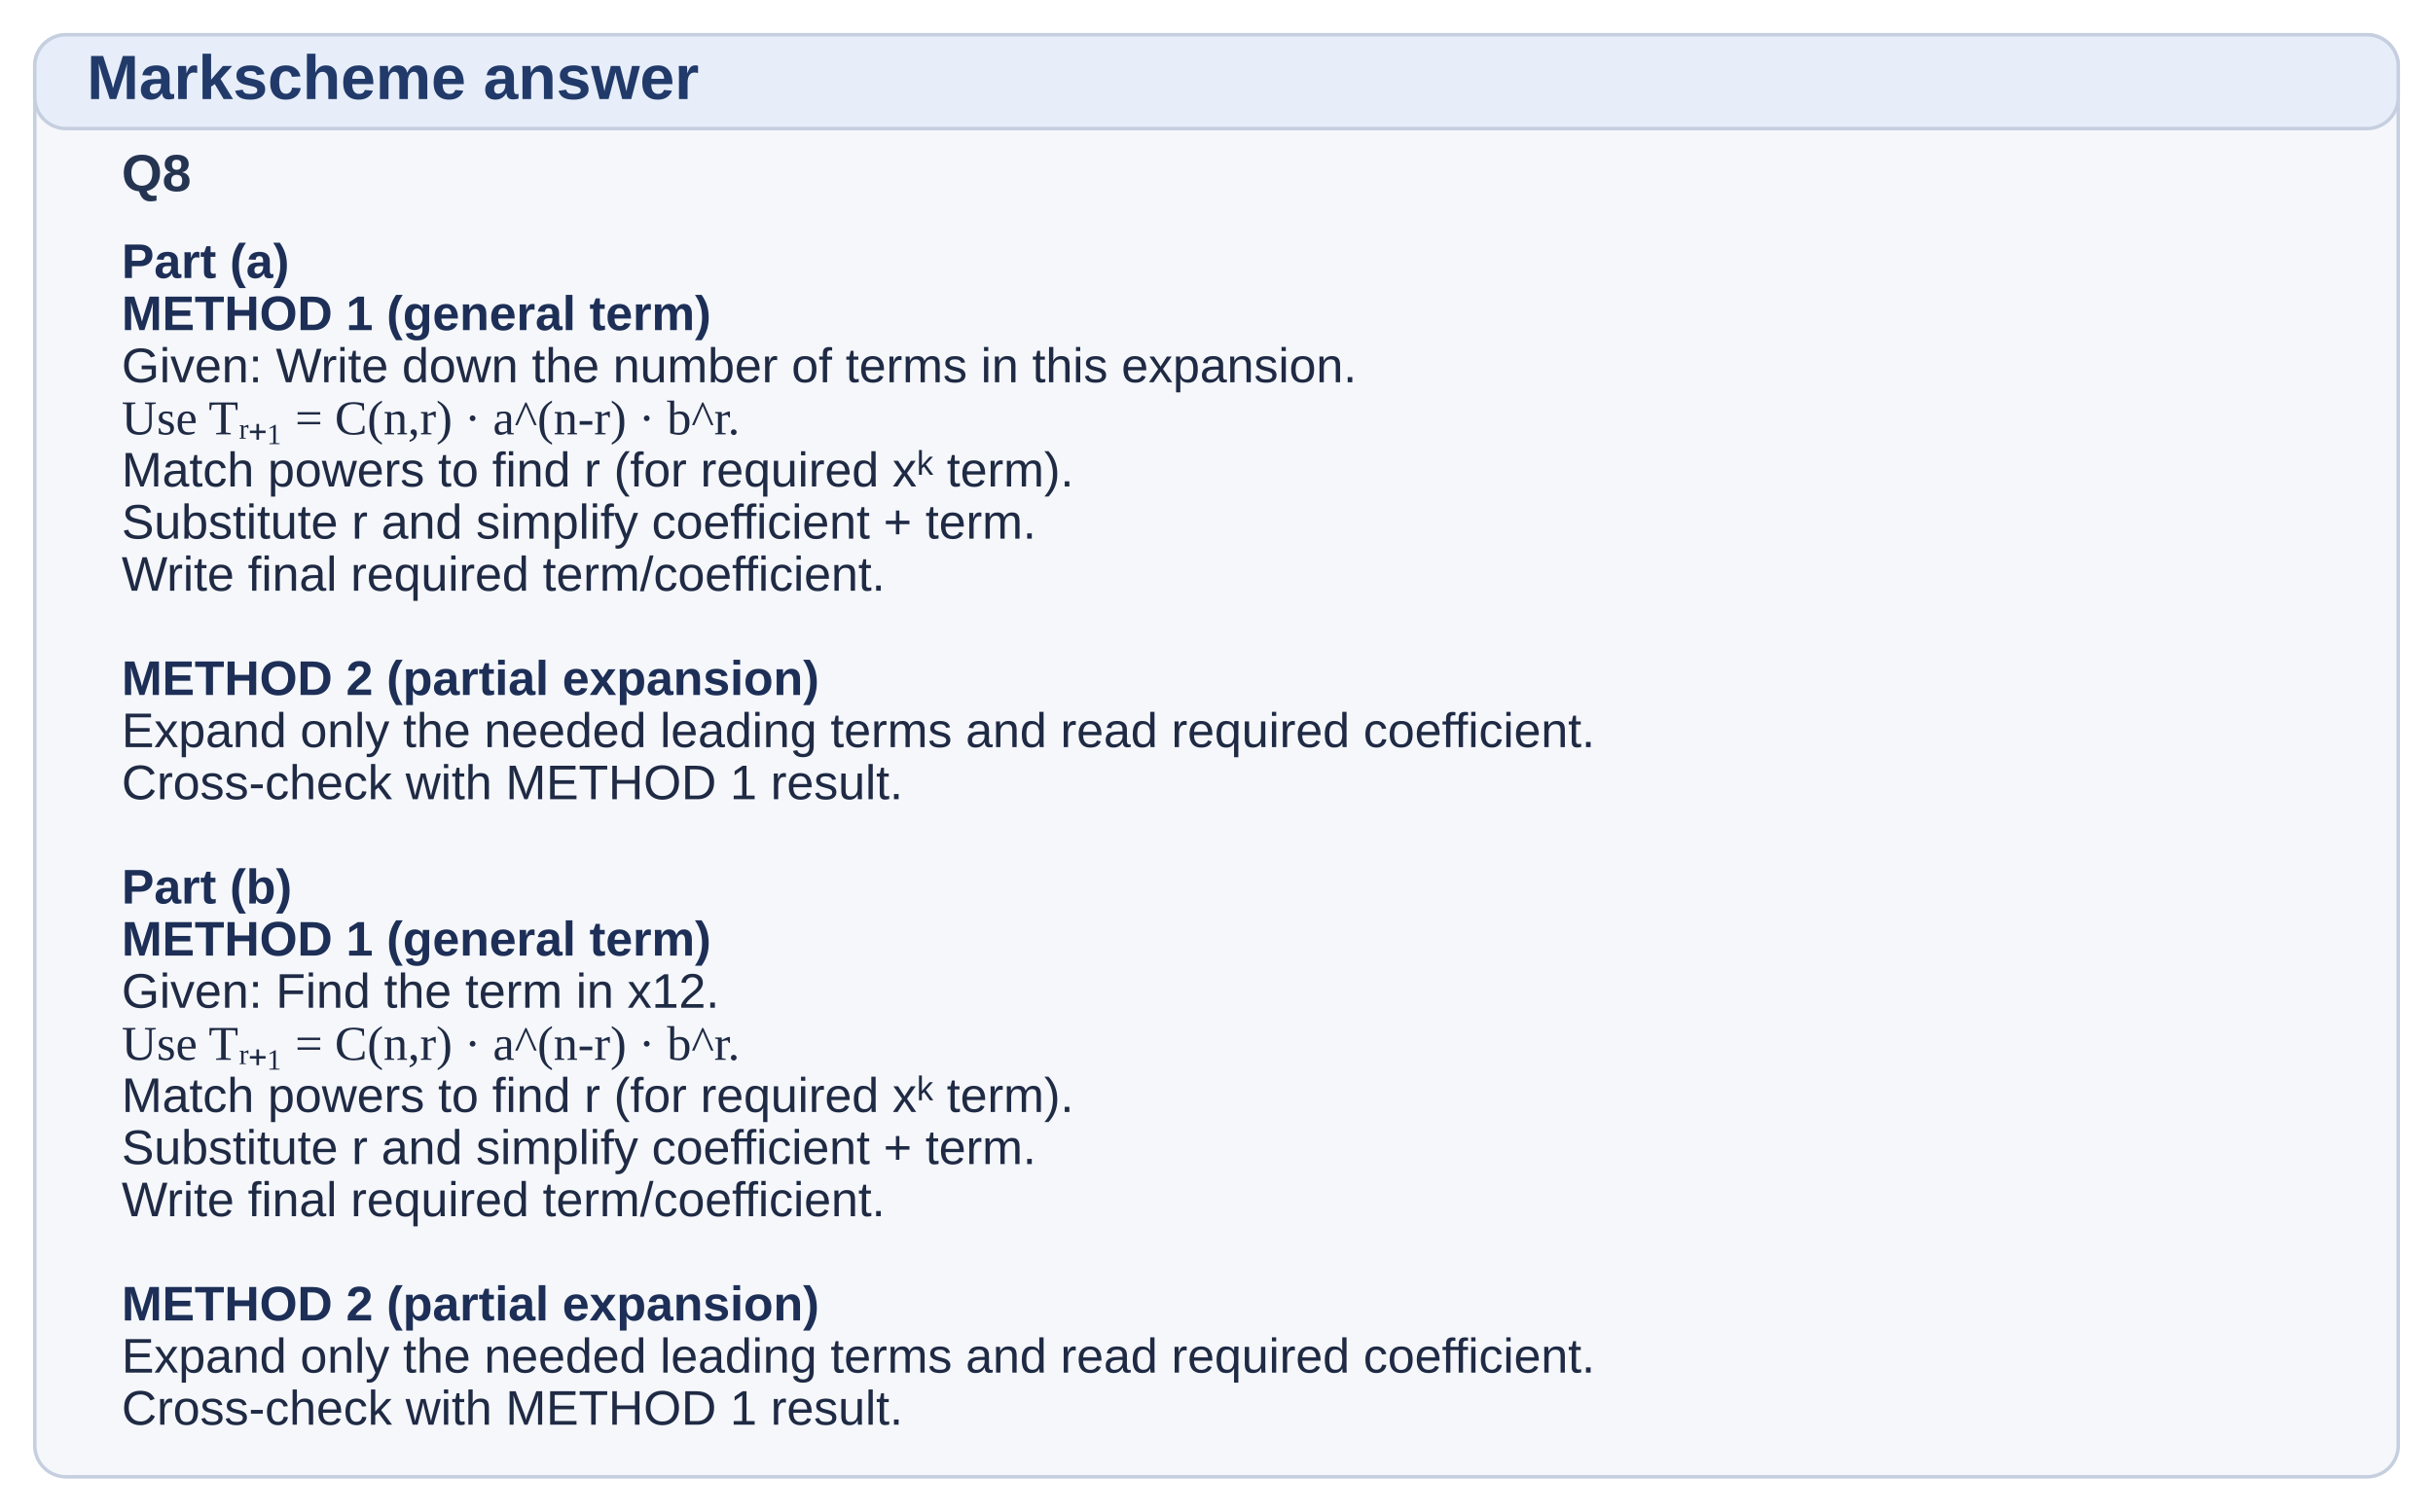
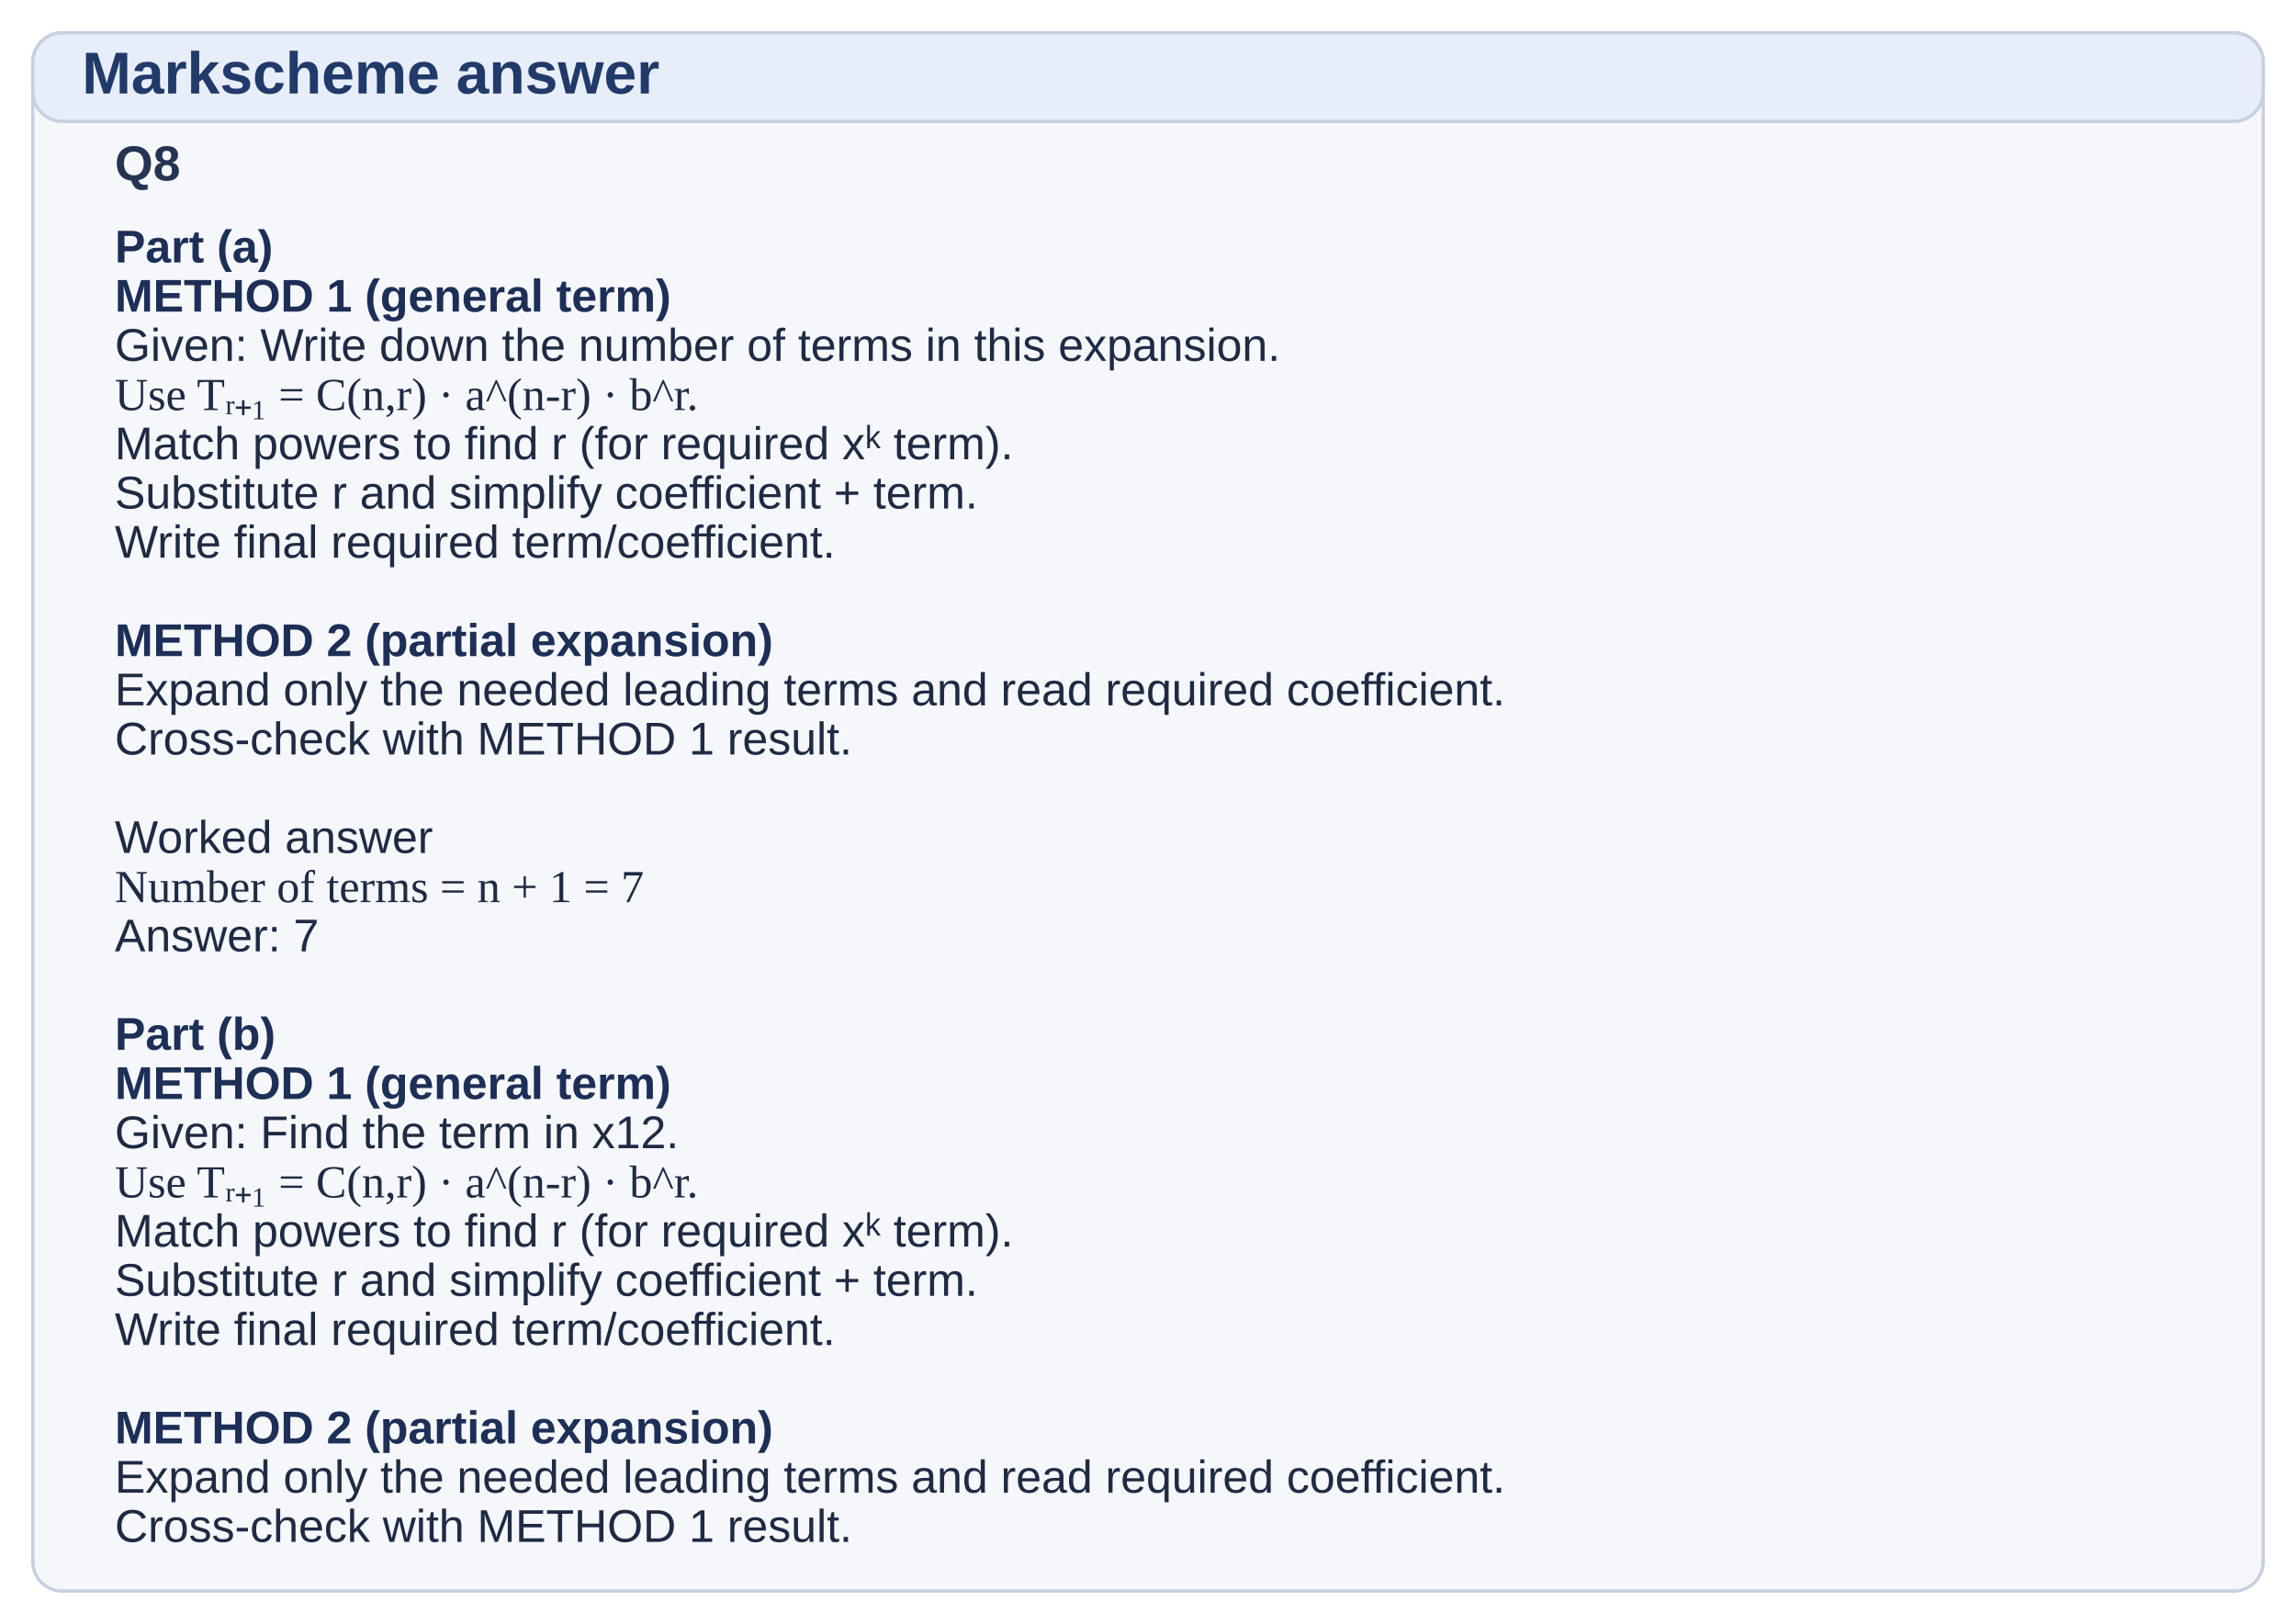
- <svg xmlns="http://www.w3.org/2000/svg" width="1400" height="870" viewBox="0 0 1400 870">
-   <rect x="20" y="20" width="1360" height="830" rx="18" ry="18" fill="#f5f7fb" stroke="#c6cfdf" stroke-width="2" />
+ <svg xmlns="http://www.w3.org/2000/svg" width="1400" height="990" viewBox="0 0 1400 990">
+   <rect x="20" y="20" width="1360" height="950" rx="18" ry="18" fill="#f5f7fb" stroke="#c6cfdf" stroke-width="2" />
  <rect x="20" y="20" width="1360" height="54" rx="18" ry="18" fill="#e7eef9" stroke="#c6cfdf" stroke-width="2" />
  <text x="50" y="57" font-family="Arial, Helvetica, sans-serif" font-size="36" font-weight="700" fill="#213a6a">Markscheme answer</text>
  <text x="70" y="110" font-family="Arial, Helvetica, sans-serif" font-size="30" font-weight="700" fill="#243451">Q8</text>
  <text x="70" y="160" font-family="Arial, Helvetica, sans-serif" font-size="28" font-weight="700" fill="#1d2f57">Part (a)</text>
  <text x="70" y="190" font-family="Arial, Helvetica, sans-serif" font-size="28" font-weight="700" fill="#1d2f57">METHOD 1 (general term)</text>
  <text x="70" y="220" font-family="Arial, Helvetica, sans-serif" font-size="28" font-weight="500" fill="#1f2a44">Given: Write down the number of terms in this expansion.</text>
  <text x="70" y="250" font-family="Cambria Math, STIX Two Math, Times New Roman, serif" font-size="28" font-weight="500" fill="#1f2a44">Use Tᵣ₊₁ = C(n,r) · a^(n-r) · b^r.</text>
  <text x="70" y="280" font-family="Arial, Helvetica, sans-serif" font-size="28" font-weight="500" fill="#1f2a44">Match powers to find r (for required xᵏ term).</text>
  <text x="70" y="310" font-family="Arial, Helvetica, sans-serif" font-size="28" font-weight="500" fill="#1f2a44">Substitute r and simplify coefficient + term.</text>
  <text x="70" y="340" font-family="Arial, Helvetica, sans-serif" font-size="28" font-weight="500" fill="#1f2a44">Write final required term/coefficient.</text>
  <text x="70" y="370" font-family="Arial, Helvetica, sans-serif" font-size="28" font-weight="500" fill="#1f2a44"> </text>
  <text x="70" y="400" font-family="Arial, Helvetica, sans-serif" font-size="28" font-weight="700" fill="#1d2f57">METHOD 2 (partial expansion)</text>
  <text x="70" y="430" font-family="Arial, Helvetica, sans-serif" font-size="28" font-weight="500" fill="#1f2a44">Expand only the needed leading terms and read required coefficient.</text>
  <text x="70" y="460" font-family="Arial, Helvetica, sans-serif" font-size="28" font-weight="500" fill="#1f2a44">Cross-check with METHOD 1 result.</text>
  <text x="70" y="490" font-family="Arial, Helvetica, sans-serif" font-size="28" font-weight="500" fill="#1f2a44"> </text>
-   <text x="70" y="520" font-family="Arial, Helvetica, sans-serif" font-size="28" font-weight="700" fill="#1d2f57">Part (b)</text>
-   <text x="70" y="550" font-family="Arial, Helvetica, sans-serif" font-size="28" font-weight="700" fill="#1d2f57">METHOD 1 (general term)</text>
-   <text x="70" y="580" font-family="Arial, Helvetica, sans-serif" font-size="28" font-weight="500" fill="#1f2a44">Given: Find the term in x12.</text>
-   <text x="70" y="610" font-family="Cambria Math, STIX Two Math, Times New Roman, serif" font-size="28" font-weight="500" fill="#1f2a44">Use Tᵣ₊₁ = C(n,r) · a^(n-r) · b^r.</text>
-   <text x="70" y="640" font-family="Arial, Helvetica, sans-serif" font-size="28" font-weight="500" fill="#1f2a44">Match powers to find r (for required xᵏ term).</text>
-   <text x="70" y="670" font-family="Arial, Helvetica, sans-serif" font-size="28" font-weight="500" fill="#1f2a44">Substitute r and simplify coefficient + term.</text>
-   <text x="70" y="700" font-family="Arial, Helvetica, sans-serif" font-size="28" font-weight="500" fill="#1f2a44">Write final required term/coefficient.</text>
-   <text x="70" y="730" font-family="Arial, Helvetica, sans-serif" font-size="28" font-weight="500" fill="#1f2a44"> </text>
-   <text x="70" y="760" font-family="Arial, Helvetica, sans-serif" font-size="28" font-weight="700" fill="#1d2f57">METHOD 2 (partial expansion)</text>
-   <text x="70" y="790" font-family="Arial, Helvetica, sans-serif" font-size="28" font-weight="500" fill="#1f2a44">Expand only the needed leading terms and read required coefficient.</text>
-   <text x="70" y="820" font-family="Arial, Helvetica, sans-serif" font-size="28" font-weight="500" fill="#1f2a44">Cross-check with METHOD 1 result.</text>
+   <text x="70" y="520" font-family="Arial, Helvetica, sans-serif" font-size="28" font-weight="500" fill="#1f2a44">Worked answer</text>
+   <text x="70" y="550" font-family="Cambria Math, STIX Two Math, Times New Roman, serif" font-size="28" font-weight="500" fill="#1f2a44">Number of terms = n + 1 = 7</text>
+   <text x="70" y="580" font-family="Arial, Helvetica, sans-serif" font-size="28" font-weight="500" fill="#1f2a44">Answer: 7</text>
+   <text x="70" y="610" font-family="Arial, Helvetica, sans-serif" font-size="28" font-weight="500" fill="#1f2a44"> </text>
+   <text x="70" y="640" font-family="Arial, Helvetica, sans-serif" font-size="28" font-weight="700" fill="#1d2f57">Part (b)</text>
+   <text x="70" y="670" font-family="Arial, Helvetica, sans-serif" font-size="28" font-weight="700" fill="#1d2f57">METHOD 1 (general term)</text>
+   <text x="70" y="700" font-family="Arial, Helvetica, sans-serif" font-size="28" font-weight="500" fill="#1f2a44">Given: Find the term in x12.</text>
+   <text x="70" y="730" font-family="Cambria Math, STIX Two Math, Times New Roman, serif" font-size="28" font-weight="500" fill="#1f2a44">Use Tᵣ₊₁ = C(n,r) · a^(n-r) · b^r.</text>
+   <text x="70" y="760" font-family="Arial, Helvetica, sans-serif" font-size="28" font-weight="500" fill="#1f2a44">Match powers to find r (for required xᵏ term).</text>
+   <text x="70" y="790" font-family="Arial, Helvetica, sans-serif" font-size="28" font-weight="500" fill="#1f2a44">Substitute r and simplify coefficient + term.</text>
+   <text x="70" y="820" font-family="Arial, Helvetica, sans-serif" font-size="28" font-weight="500" fill="#1f2a44">Write final required term/coefficient.</text>
+   <text x="70" y="850" font-family="Arial, Helvetica, sans-serif" font-size="28" font-weight="500" fill="#1f2a44"> </text>
+   <text x="70" y="880" font-family="Arial, Helvetica, sans-serif" font-size="28" font-weight="700" fill="#1d2f57">METHOD 2 (partial expansion)</text>
+   <text x="70" y="910" font-family="Arial, Helvetica, sans-serif" font-size="28" font-weight="500" fill="#1f2a44">Expand only the needed leading terms and read required coefficient.</text>
+   <text x="70" y="940" font-family="Arial, Helvetica, sans-serif" font-size="28" font-weight="500" fill="#1f2a44">Cross-check with METHOD 1 result.</text>
</svg>
